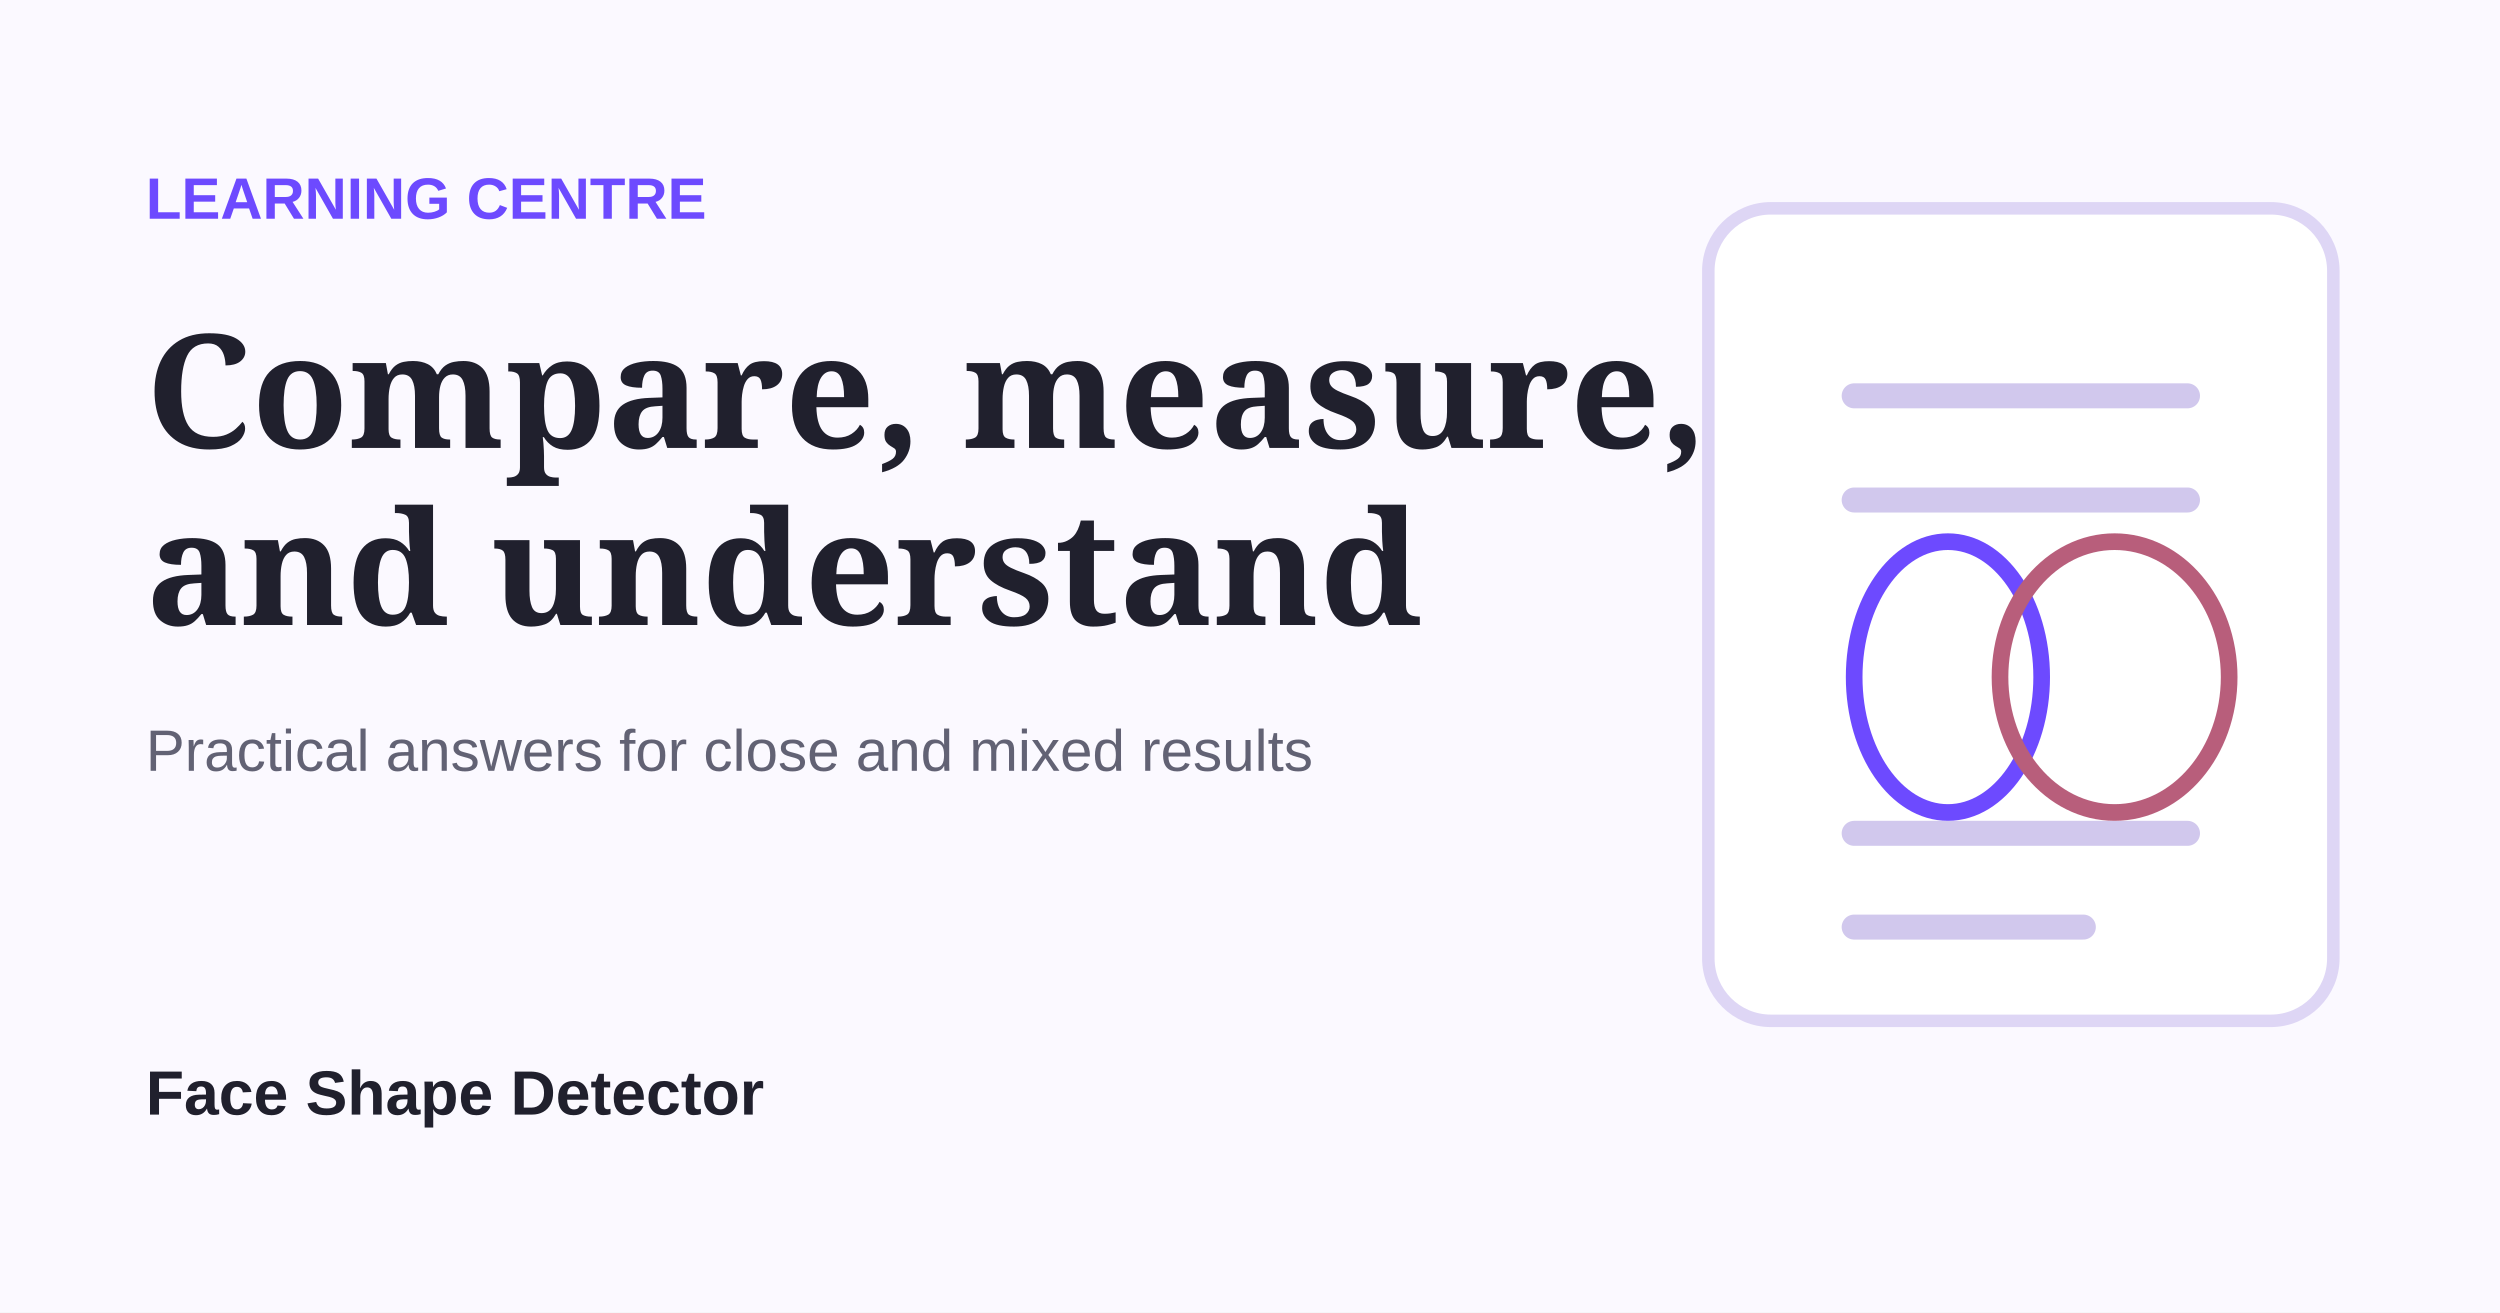
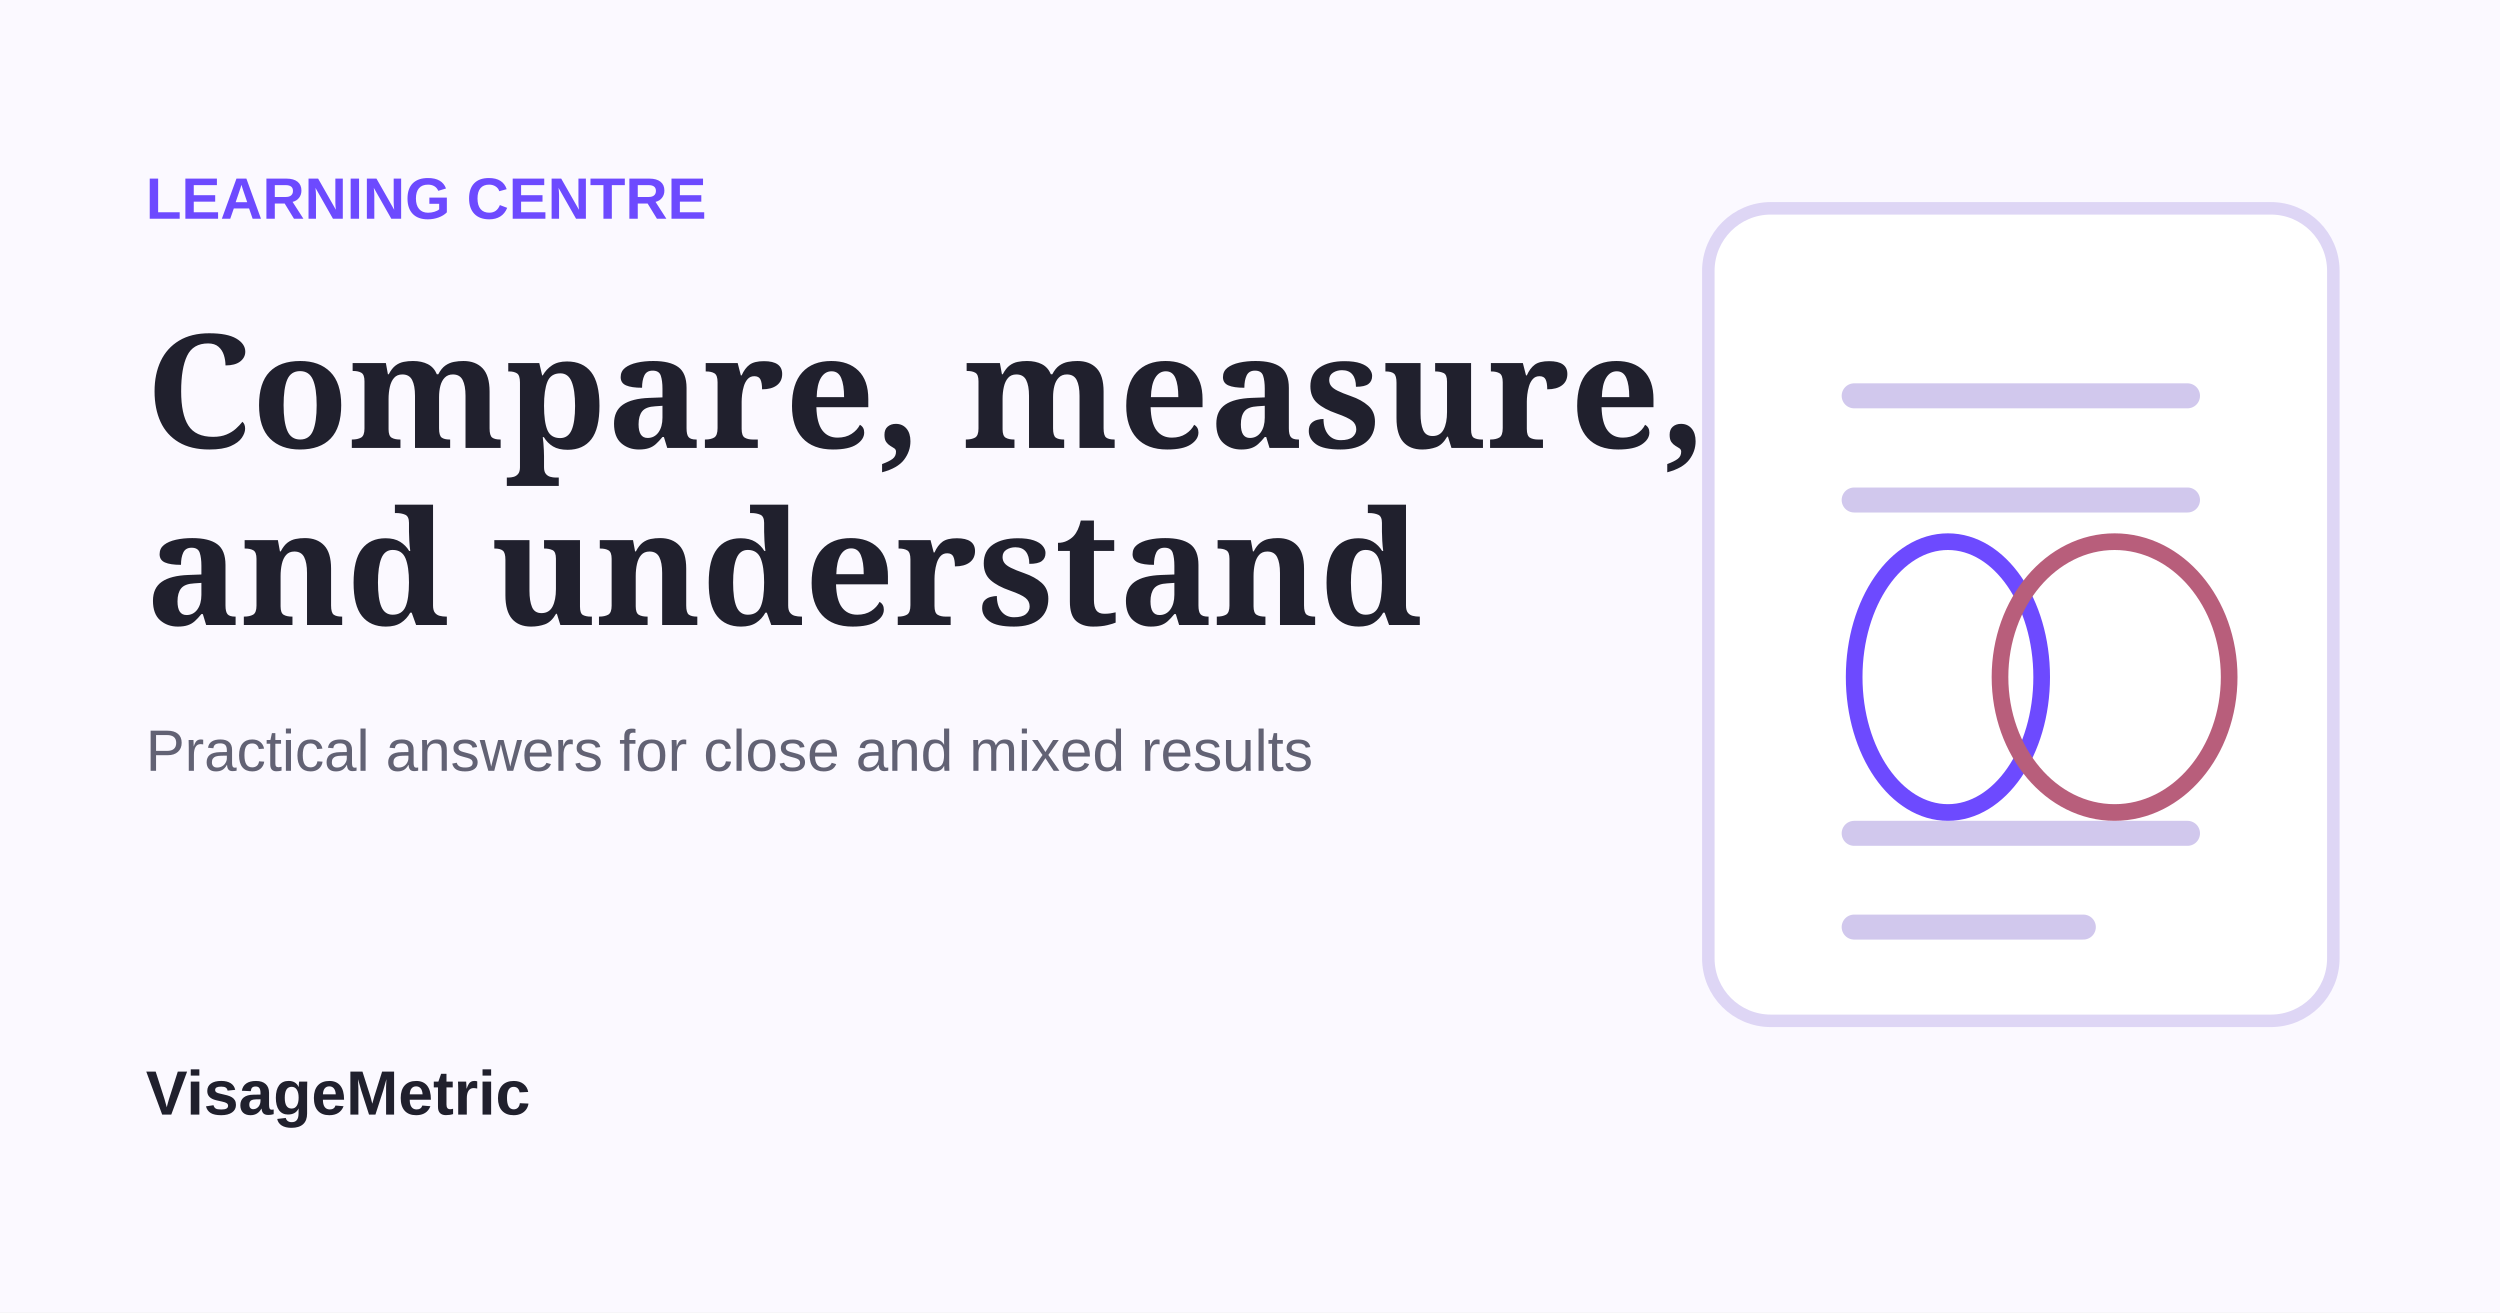
- <svg xmlns="http://www.w3.org/2000/svg" width="1200" height="630" viewBox="0 0 1200 630" role="img" aria-label="Face shape learning centre">
+ <svg xmlns="http://www.w3.org/2000/svg" width="1200" height="630" viewBox="0 0 1200 630" role="img" aria-label="VisageMetric face shape learning centre">
  <rect width="1200" height="630" fill="#fbf9ff" />
  <text x="70" y="105" font-family="Arial,sans-serif" font-size="28" font-weight="700" fill="#6d4aff">LEARNING CENTRE</text>
  <text x="70" y="215" font-family="Georgia,serif" font-size="76" font-weight="700" fill="#20202d">Compare, measure,</text>
  <text x="70" y="300" font-family="Georgia,serif" font-size="76" font-weight="700" fill="#20202d">and understand</text>
  <text x="70" y="370" font-family="Arial,sans-serif" font-size="28" fill="#626274">Practical answers for close and mixed results</text>
  <g transform="translate(820 100)">
    <rect width="300" height="390" rx="30" fill="#fff" stroke="#ded6f5" stroke-width="6" />
    <path d="M70 90h160M70 140h160M70 300h160M70 345h110" stroke="#d1c8ed" stroke-width="12" stroke-linecap="round" />
    <ellipse cx="115" cy="225" rx="45" ry="65" fill="none" stroke="#6d4aff" stroke-width="8" />
    <ellipse cx="195" cy="225" rx="55" ry="65" fill="none" stroke="#b85e7b" stroke-width="8" />
  </g>
-   <text x="70" y="535" font-family="Arial,sans-serif" font-size="30" font-weight="700" fill="#20202d">Face Shape Detector</text>
+   <text x="70" y="535" font-family="Arial,sans-serif" font-size="30" font-weight="700" fill="#20202d">VisageMetric</text>
</svg>
